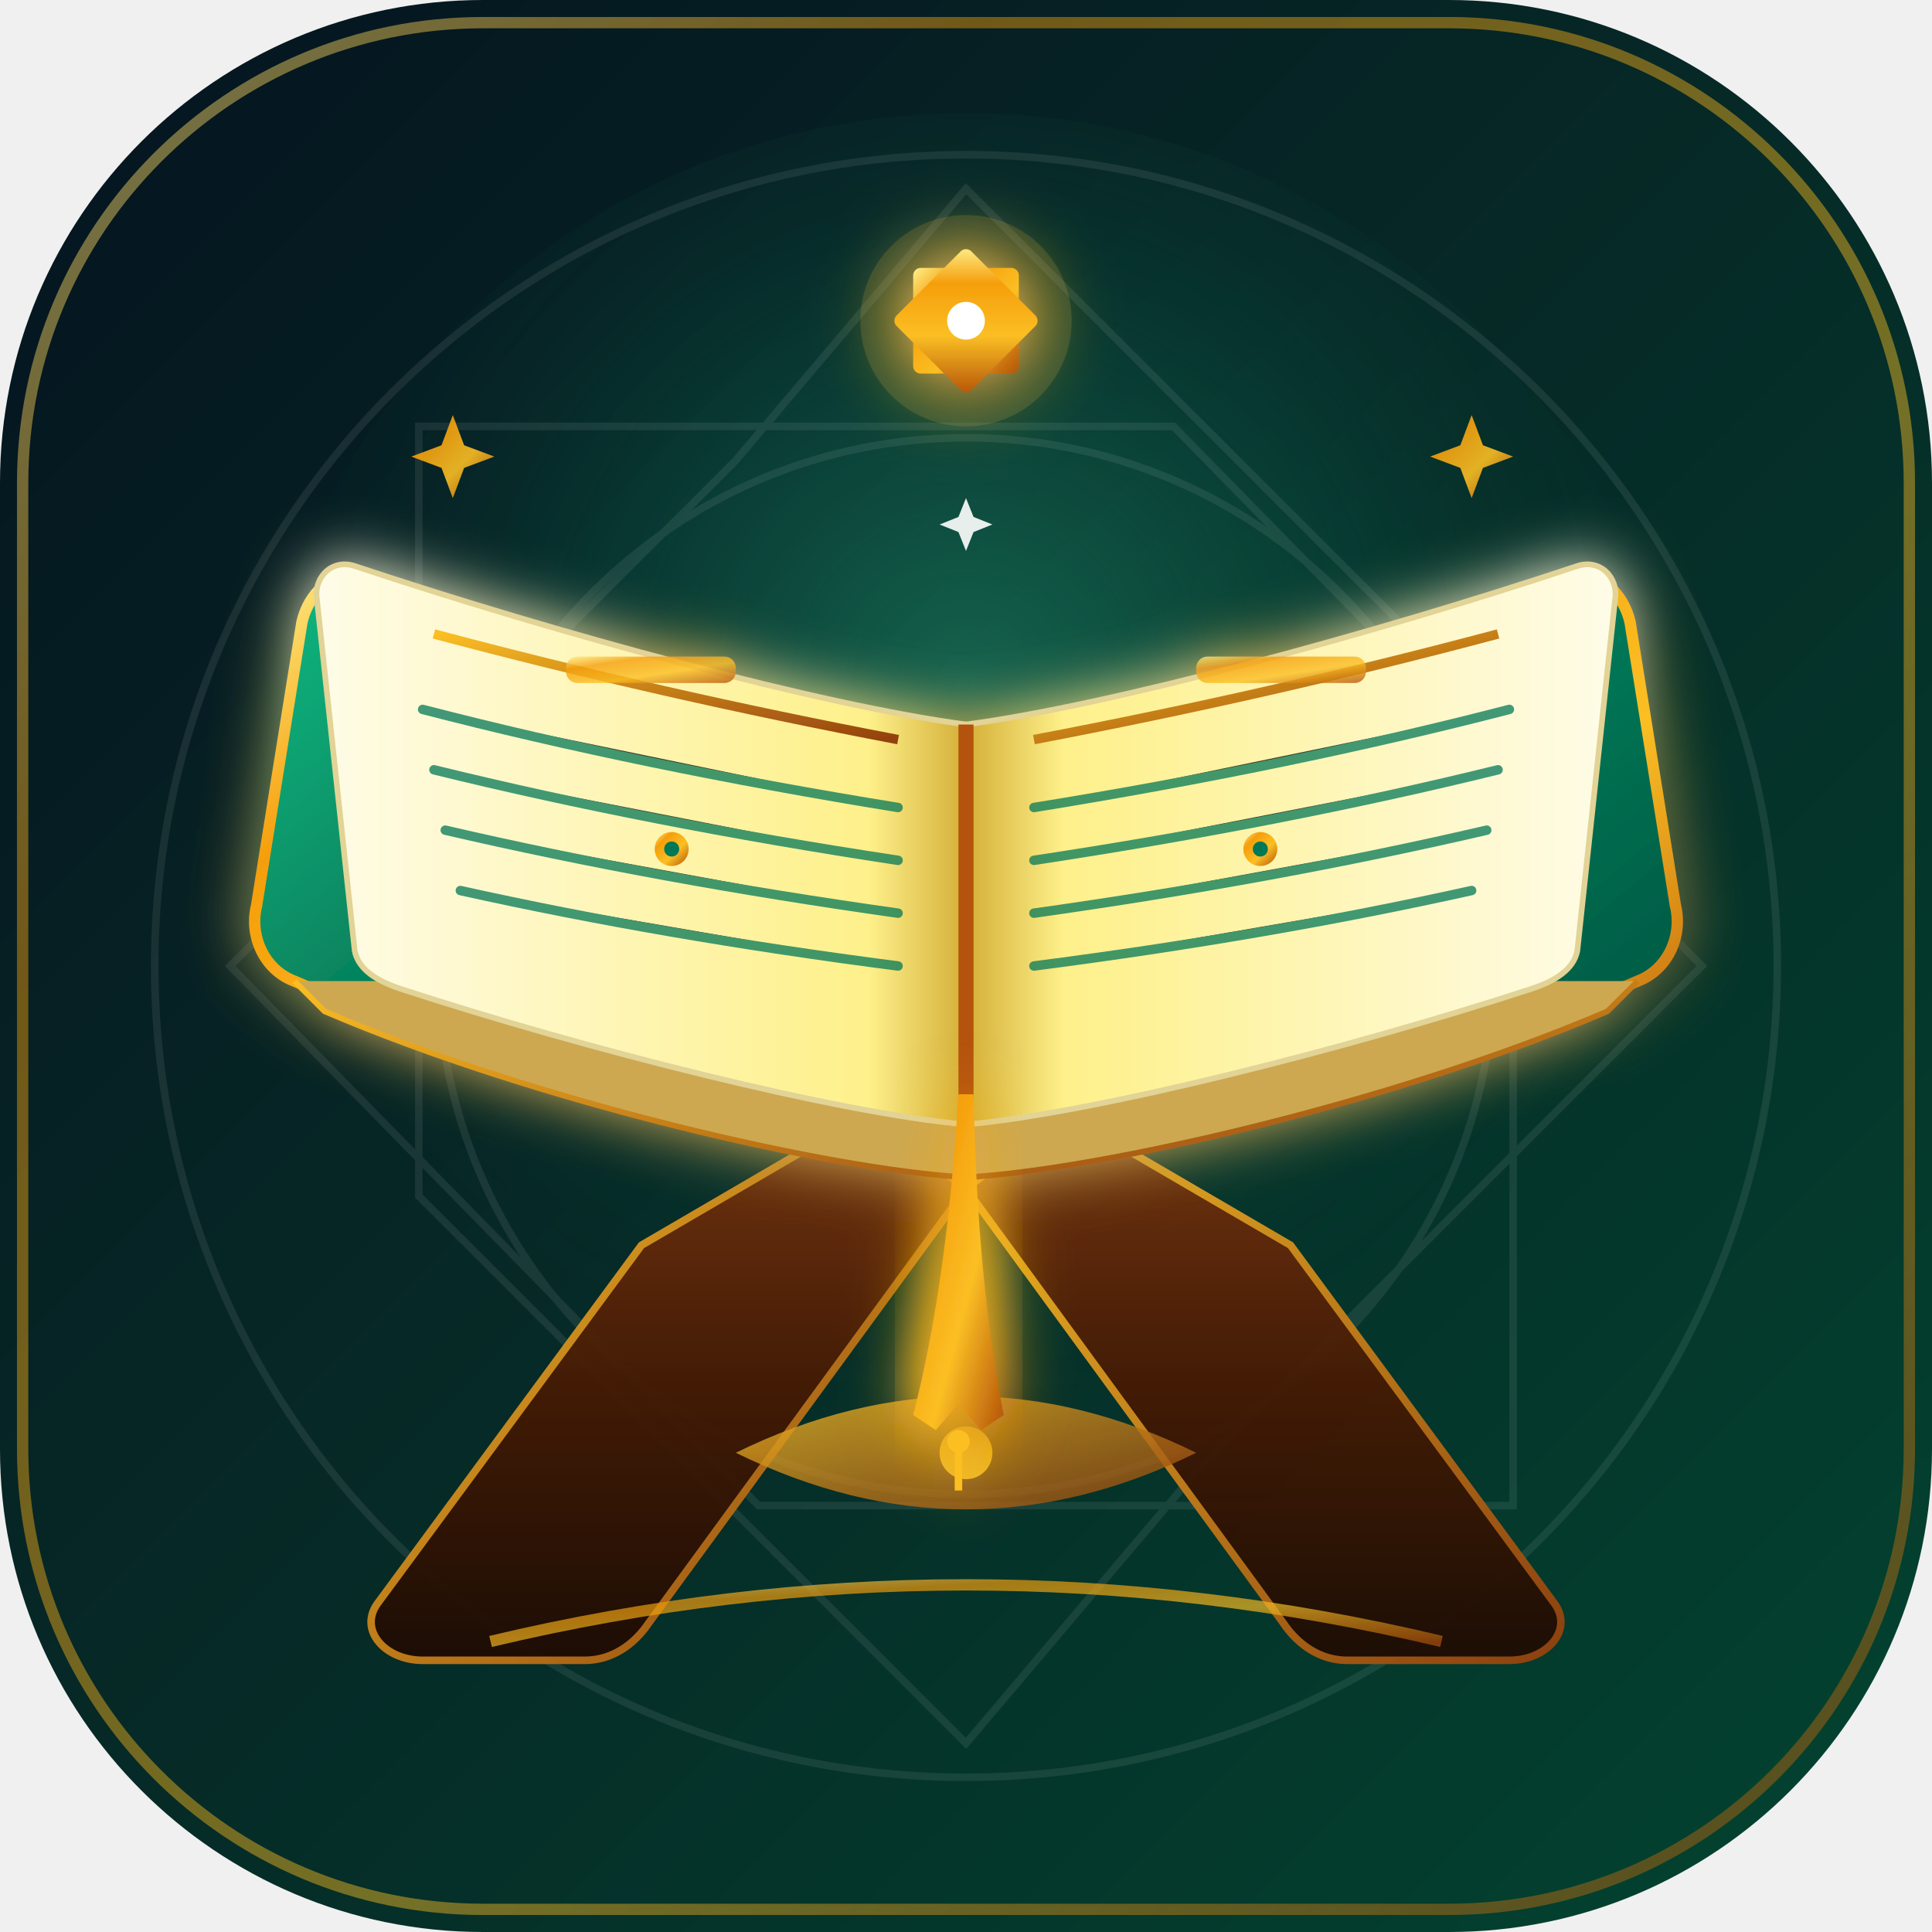
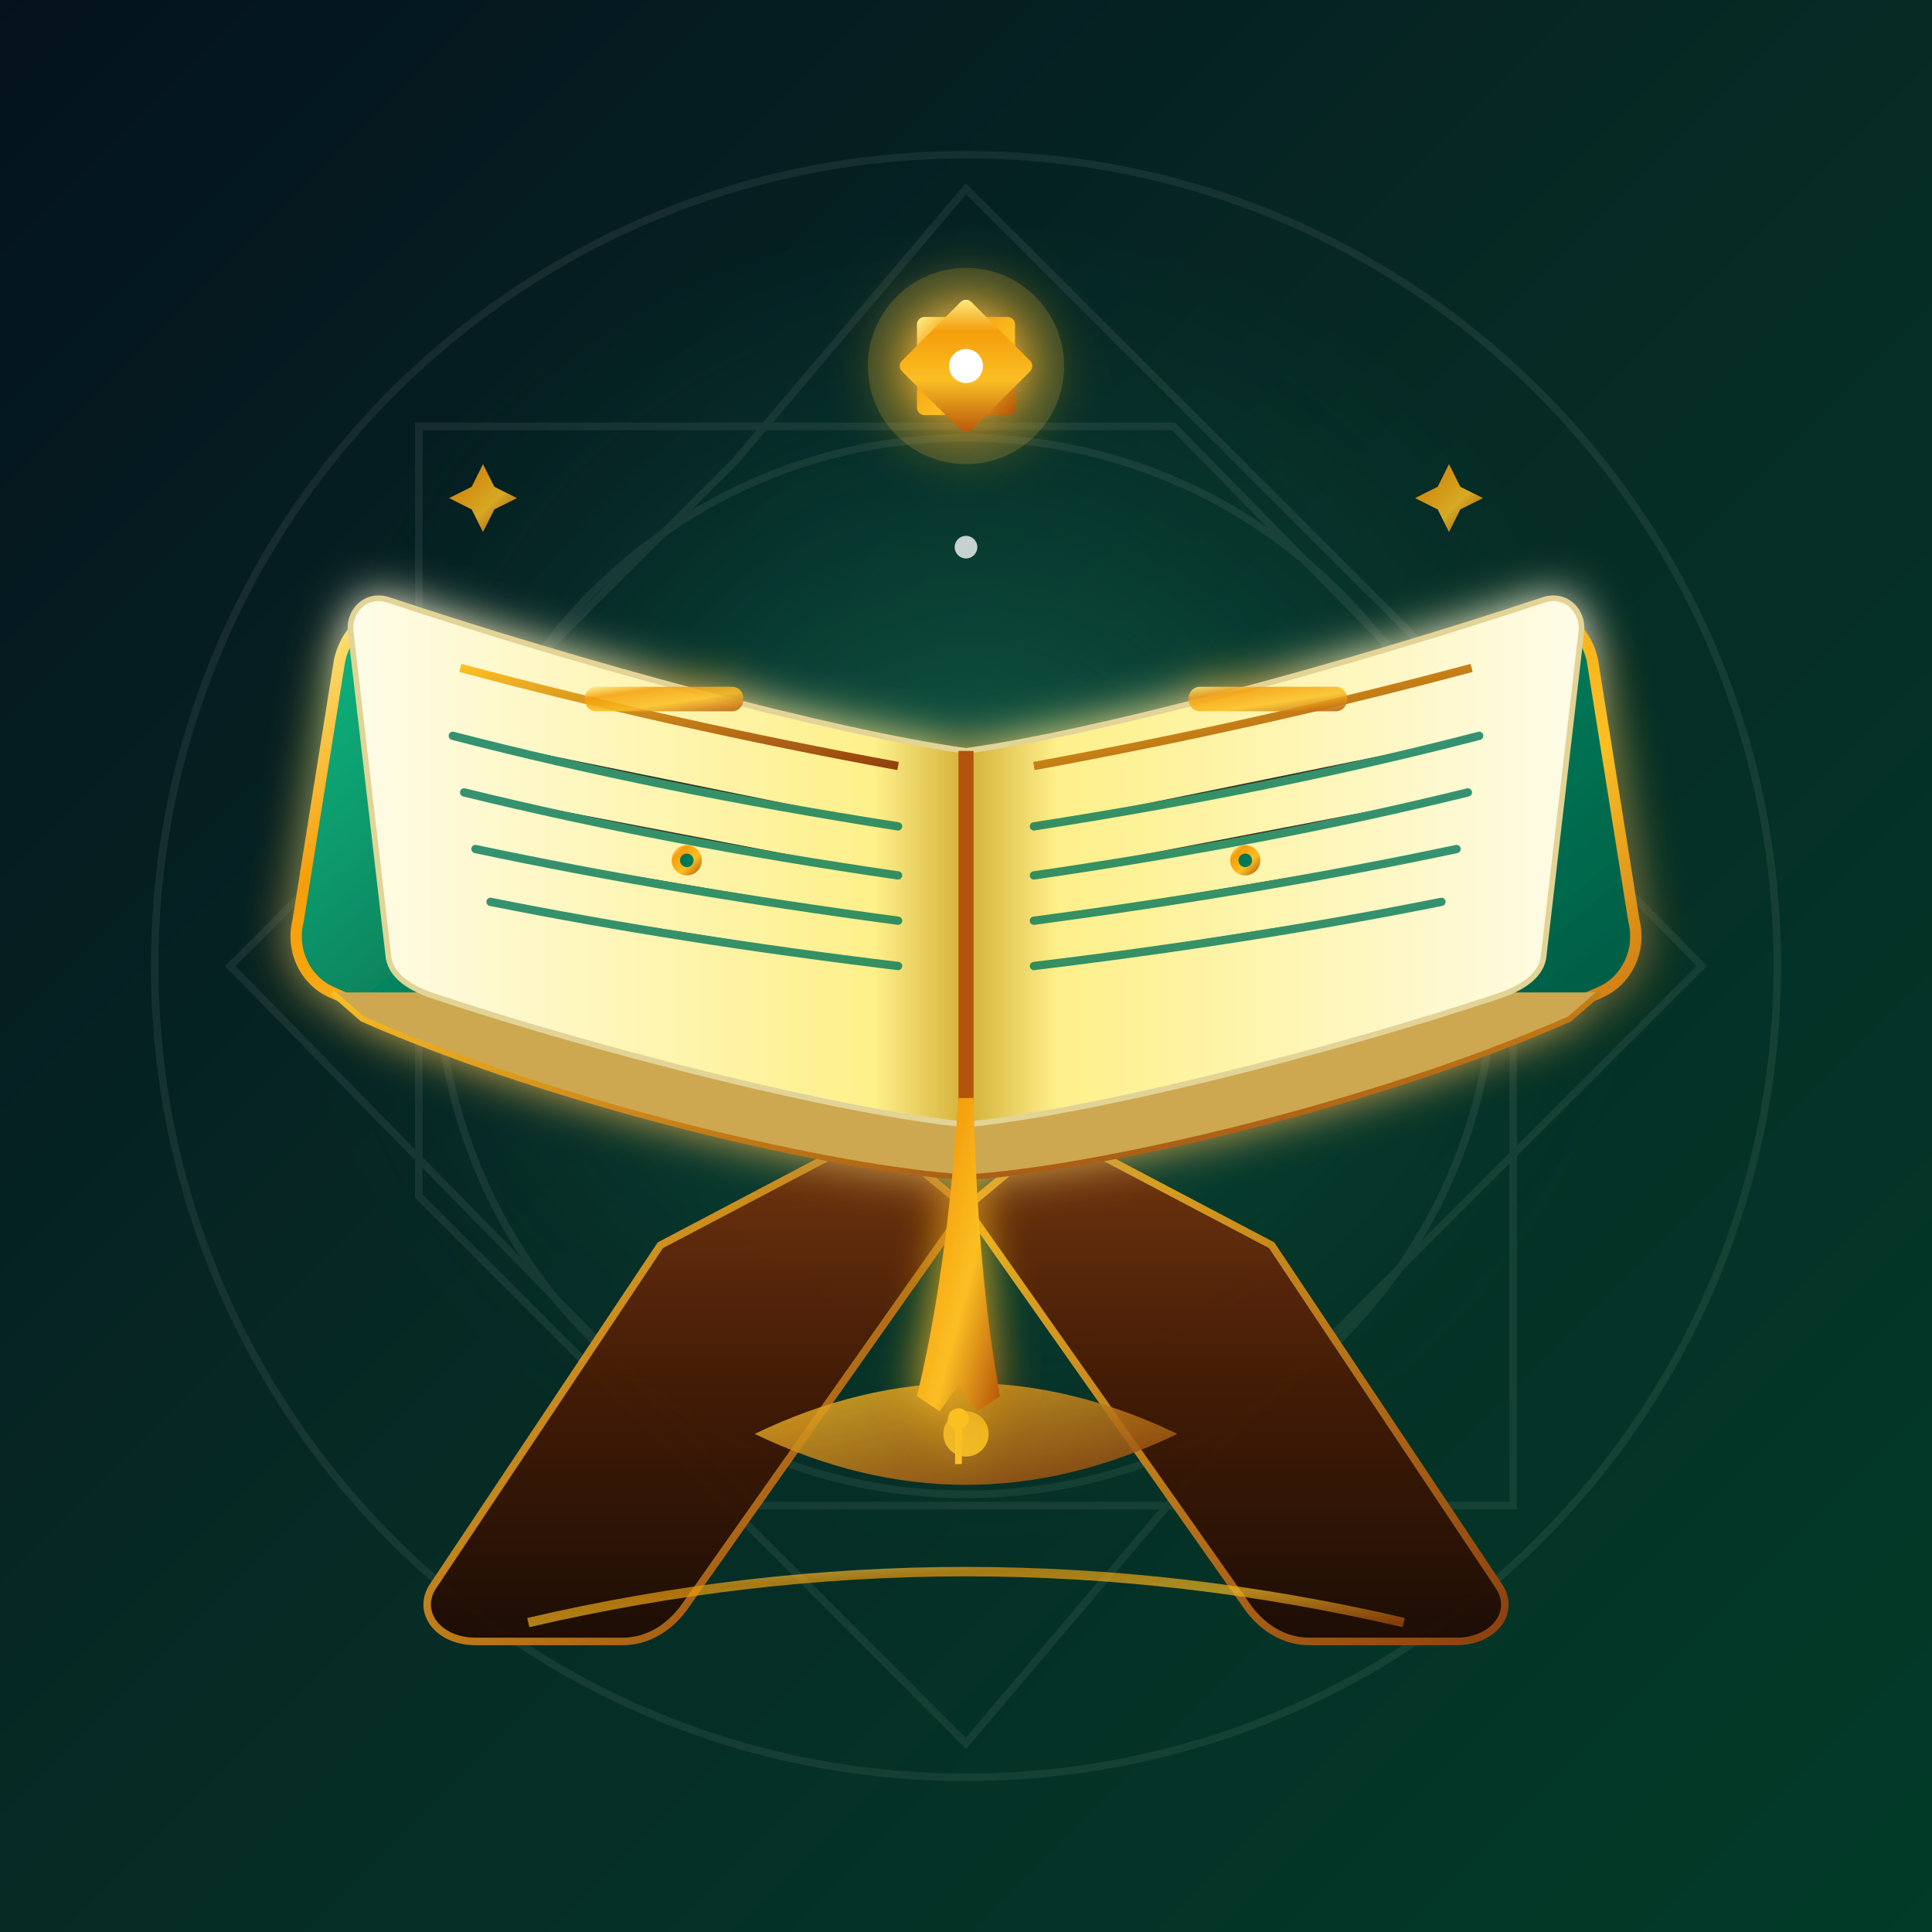
<svg xmlns="http://www.w3.org/2000/svg" viewBox="0 0 512 512" width="100%" height="100%">
  <defs>
    <linearGradient id="bgGrad" x1="0%" y1="0%" x2="100%" y2="100%">
-       <stop offset="0%" stop-color="#05131f" />
-       <stop offset="45%" stop-color="#062826" />
-       <stop offset="100%" stop-color="#024430" />
+       <stop offset="0%" stop-color="#04121d" />
+       <stop offset="50%" stop-color="#062b25" />
+       <stop offset="100%" stop-color="#023b28" />
    </linearGradient>
    <linearGradient id="goldGrad" x1="0%" y1="0%" x2="100%" y2="100%">
      <stop offset="0%" stop-color="#fef08a" />
      <stop offset="25%" stop-color="#f59e0b" />
      <stop offset="60%" stop-color="#fbbf24" />
      <stop offset="100%" stop-color="#b45309" />
    </linearGradient>
    <linearGradient id="deepGold" x1="0%" y1="0%" x2="100%" y2="100%">
      <stop offset="0%" stop-color="#fbbf24" />
      <stop offset="100%" stop-color="#92400e" />
    </linearGradient>
    <linearGradient id="rehalGrad" x1="0%" y1="0%" x2="0%" y2="100%">
      <stop offset="0%" stop-color="#78350f" />
      <stop offset="50%" stop-color="#451a03" />
      <stop offset="100%" stop-color="#1e0c03" />
    </linearGradient>
    <linearGradient id="pageLeft" x1="0%" y1="0%" x2="100%" y2="0%">
      <stop offset="0%" stop-color="#fefce8" />
      <stop offset="85%" stop-color="#fef08a" />
      <stop offset="100%" stop-color="#d4af37" />
    </linearGradient>
    <linearGradient id="pageRight" x1="0%" y1="0%" x2="100%" y2="0%">
      <stop offset="0%" stop-color="#d4af37" />
      <stop offset="15%" stop-color="#fef08a" />
      <stop offset="100%" stop-color="#fefce8" />
    </linearGradient>
    <linearGradient id="emeraldCover" x1="0%" y1="0%" x2="100%" y2="100%">
      <stop offset="0%" stop-color="#10b981" />
      <stop offset="50%" stop-color="#047857" />
      <stop offset="100%" stop-color="#064e3b" />
    </linearGradient>
-     <filter id="glow" x="-20%" y="-20%" width="140%" height="140%">
-       <feGaussianBlur stdDeviation="8" result="blur" />
+     <radialGradient id="haloGlow" cx="50%" cy="45%" r="50%">
+       <stop offset="0%" stop-color="#34d399" stop-opacity="0.3" />
+       <stop offset="60%" stop-color="#10b981" stop-opacity="0.08" />
+       <stop offset="100%" stop-color="#064e3b" stop-opacity="0" />
+     </radialGradient>
+     <filter id="softGlow" x="-20%" y="-20%" width="140%" height="140%">
+       <feGaussianBlur stdDeviation="6" result="blur" />
      <feComposite in="SourceGraphic" in2="blur" operator="over" />
    </filter>
-     <radialGradient id="haloGlow" cx="50%" cy="40%" r="50%">
-       <stop offset="0%" stop-color="#34d399" stop-opacity="0.35" />
-       <stop offset="60%" stop-color="#10b981" stop-opacity="0.1" />
-       <stop offset="100%" stop-color="#064e3b" stop-opacity="0" />
-     </radialGradient>
  </defs>
-   <rect width="512" height="512" rx="128" fill="url(#bgGrad)" />
-   <rect x="6" y="6" width="500" height="500" rx="122" fill="none" stroke="url(#goldGrad)" stroke-width="3" opacity="0.45" />
-   <circle cx="256" cy="220" r="190" fill="url(#haloGlow)" />
-   <g opacity="0.08" stroke="#ffffff" stroke-width="2" fill="none">
+   <rect width="512" height="512" fill="url(#bgGrad)" />
+   <circle cx="256" cy="245" r="185" fill="url(#haloGlow)" />
+   <g opacity="0.07" stroke="#ffffff" stroke-width="2" fill="none">
    <circle cx="256" cy="256" r="215" />
    <polygon points="256,50 401,195 401,399 201,399 61,256 195,122" />
    <polygon points="256,462 111,317 111,113 311,113 451,256 317,390" />
    <circle cx="256" cy="256" r="140" />
  </g>
-   <g transform="translate(256, 85)" filter="url(#glow)">
-     <circle cx="0" cy="0" r="28" fill="#fbbf24" opacity="0.15" />
-     <rect x="-14" y="-14" width="28" height="28" fill="url(#goldGrad)" rx="2" />
-     <rect x="-14" y="-14" width="28" height="28" fill="url(#goldGrad)" rx="2" transform="rotate(45)" />
-     <circle cx="0" cy="0" r="5" fill="#ffffff" />
-   </g>
-   <g id="rehal" opacity="0.95">
-     <path d="M 170 330 L 100 425 C 95 432 102 440 112 440 L 155 440 C 162 440 168 436 172 430 L 256 315 L 230 295 Z" fill="url(#rehalGrad)" stroke="url(#deepGold)" stroke-width="2" />
-     <path d="M 342 330 L 412 425 C 417 432 410 440 400 440 L 357 440 C 350 440 344 436 340 430 L 256 315 L 282 295 Z" fill="url(#rehalGrad)" stroke="url(#deepGold)" stroke-width="2" />
-     <path d="M 195 385 Q 256 355 317 385 Q 256 415 195 385 Z" fill="url(#deepGold)" opacity="0.8" />
-     <circle cx="256" cy="385" r="7" fill="#fbbf24" />
-     <path d="M 130 435 Q 256 405 382 435" stroke="url(#goldGrad)" stroke-width="3" fill="none" opacity="0.7" />
-   </g>
-   <g id="holy-quran" filter="url(#glow)">
-     <path d="M 256 308 C 215 306 135 285 78 260 C 70 257 66 248 68 240 L 80 165 C 82 156 90 150 98 153 C 150 172 220 190 256 195 Z" fill="url(#emeraldCover)" stroke="url(#goldGrad)" stroke-width="3" />
-     <path d="M 256 308 C 297 306 377 285 434 260 C 442 257 446 248 444 240 L 432 165 C 430 156 422 150 414 153 C 362 172 292 190 256 195 Z" fill="url(#emeraldCover)" stroke="url(#goldGrad)" stroke-width="3" />
-     <path d="M 78 260 L 86 268 C 142 292 220 310 256 312 C 292 310 370 292 426 268 L 434 260" fill="#cda851" stroke="url(#deepGold)" stroke-width="1.5" />
-     <path d="M 256 192 C 218 187 148 168 94 150 C 88 148 83 153 84 159 L 94 252 C 95 257 100 260 106 262 C 155 278 222 295 256 298 Z" fill="url(#pageLeft)" stroke="#e2d396" stroke-width="1.5" />
-     <path d="M 256 192 C 294 187 364 168 418 150 C 424 148 429 153 428 159 L 418 252 C 417 257 412 260 406 262 C 357 278 290 295 256 298 Z" fill="url(#pageRight)" stroke="#e2d396" stroke-width="1.5" />
-     <path d="M 254 192 L 254 298 Q 256 300 258 298 L 258 192 Z" fill="#b45309" />
-     <path d="M 115 168 Q 175 184 238 196" stroke="url(#deepGold)" stroke-width="2.5" fill="none" />
-     <rect x="150" y="174" width="45" height="7" rx="3" fill="url(#goldGrad)" opacity="0.8" />
-     <path d="M 112 188 Q 170 203 238 214" stroke="#047857" stroke-width="2.5" stroke-linecap="round" opacity="0.75" />
-     <path d="M 115 204 Q 172 218 238 228" stroke="#047857" stroke-width="2.5" stroke-linecap="round" opacity="0.75" />
-     <path d="M 118 220 Q 174 233 238 242" stroke="#047857" stroke-width="2.5" stroke-linecap="round" opacity="0.75" />
-     <path d="M 122 236 Q 176 248 238 256" stroke="#047857" stroke-width="2.5" stroke-linecap="round" opacity="0.75" />
-     <circle cx="178" cy="225" r="4.5" fill="url(#goldGrad)" />
-     <circle cx="178" cy="225" r="2" fill="#047857" />
-     <path d="M 397 168 Q 337 184 274 196" stroke="url(#deepGold)" stroke-width="2.5" fill="none" />
-     <rect x="317" y="174" width="45" height="7" rx="3" fill="url(#goldGrad)" opacity="0.8" />
-     <path d="M 400 188 Q 342 203 274 214" stroke="#047857" stroke-width="2.5" stroke-linecap="round" opacity="0.75" />
-     <path d="M 397 204 Q 340 218 274 228" stroke="#047857" stroke-width="2.5" stroke-linecap="round" opacity="0.75" />
-     <path d="M 394 220 Q 338 233 274 242" stroke="#047857" stroke-width="2.5" stroke-linecap="round" opacity="0.75" />
-     <path d="M 390 236 Q 336 248 274 256" stroke="#047857" stroke-width="2.5" stroke-linecap="round" opacity="0.75" />
-     <circle cx="334" cy="225" r="4.5" fill="url(#goldGrad)" />
-     <circle cx="334" cy="225" r="2" fill="#047857" />
-     <path d="M 254 290 Q 251 340 242 375 L 248 379 L 254 372 L 260 379 L 266 375 Q 259 340 258 290 Z" fill="url(#goldGrad)" filter="url(#glow)" />
-     <circle cx="254" cy="382" r="3" fill="#fbbf24" />
-     <line x1="254" y1="384" x2="254" y2="395" stroke="#fbbf24" stroke-width="2" />
-   </g>
-   <g fill="#ffffff" opacity="0.9">
-     <polygon points="120,110 123,118 131,121 123,124 120,132 117,124 109,121 117,118" fill="url(#goldGrad)" />
-     <polygon points="390,110 393,118 401,121 393,124 390,132 387,124 379,121 387,118" fill="url(#goldGrad)" />
-     <polygon points="256,132 258,137 263,139 258,141 256,146 254,141 249,139 254,137" fill="#ffffff" />
+   <g transform="translate(0, 5)">
+     <g transform="translate(256, 92)" filter="url(#softGlow)">
+       <circle cx="0" cy="0" r="26" fill="#fbbf24" opacity="0.18" />
+       <rect x="-13" y="-13" width="26" height="26" fill="url(#goldGrad)" rx="2" />
+       <rect x="-13" y="-13" width="26" height="26" fill="url(#goldGrad)" rx="2" transform="rotate(45)" />
+       <circle cx="0" cy="0" r="4.5" fill="#ffffff" />
+     </g>
+     <g id="rehal" opacity="0.95">
+       <path d="M 175 325 L 115 415 C 110 422 116 430 126 430 L 165 430 C 172 430 178 426 182 420 L 256 315 L 232 295 Z" fill="url(#rehalGrad)" stroke="url(#deepGold)" stroke-width="2" />
+       <path d="M 337 325 L 397 415 C 402 422 396 430 386 430 L 347 430 C 340 430 334 426 330 420 L 256 315 L 280 295 Z" fill="url(#rehalGrad)" stroke="url(#deepGold)" stroke-width="2" />
+       <path d="M 200 375 Q 256 348 312 375 Q 256 402 200 375 Z" fill="url(#deepGold)" opacity="0.85" />
+       <circle cx="256" cy="375" r="6" fill="#fbbf24" />
+       <path d="M 140 425 Q 256 398 372 425" stroke="url(#goldGrad)" stroke-width="2.5" fill="none" opacity="0.7" />
+     </g>
+     <g id="holy-quran" filter="url(#softGlow)">
+       <path d="M 256 304 C 218 302 142 282 88 258 C 81 255 77 247 79 239 L 90 170 C 92 161 100 155 107 158 C 156 176 222 192 256 197 Z" fill="url(#emeraldCover)" stroke="url(#goldGrad)" stroke-width="3" />
+       <path d="M 256 304 C 294 302 370 282 424 258 C 431 255 435 247 433 239 L 422 170 C 420 161 412 155 405 158 C 356 176 290 192 256 197 Z" fill="url(#emeraldCover)" stroke="url(#goldGrad)" stroke-width="3" />
+       <path d="M 88 258 L 96 265 C 148 288 222 305 256 307 C 290 305 364 288 416 265 L 424 258" fill="#cda851" stroke="url(#deepGold)" stroke-width="1.5" />
+       <path d="M 256 194 C 220 189 154 171 103 154 C 97 152 92 157 93 163 L 103 249 C 104 254 109 257 115 259 C 160 274 224 290 256 293 Z" fill="url(#pageLeft)" stroke="#e2d396" stroke-width="1.5" />
+       <path d="M 256 194 C 292 189 358 171 409 154 C 415 152 420 157 419 163 L 409 249 C 408 254 403 257 397 259 C 352 274 288 290 256 293 Z" fill="url(#pageRight)" stroke="#e2d396" stroke-width="1.5" />
+       <path d="M 254 194 L 254 293 Q 256 295 258 293 L 258 194 Z" fill="#b45309" />
+       <path d="M 122 172 Q 178 187 238 198" stroke="url(#deepGold)" stroke-width="2.2" fill="none" />
+       <rect x="155" y="177" width="42" height="6.5" rx="3" fill="url(#goldGrad)" opacity="0.85" />
+       <path d="M 120 190 Q 174 204 238 214" stroke="#047857" stroke-width="2.2" stroke-linecap="round" opacity="0.8" />
+       <path d="M 123 205 Q 176 218 238 227" stroke="#047857" stroke-width="2.2" stroke-linecap="round" opacity="0.8" />
+       <path d="M 126 220 Q 178 231 238 239" stroke="#047857" stroke-width="2.2" stroke-linecap="round" opacity="0.8" />
+       <path d="M 130 234 Q 180 244 238 251" stroke="#047857" stroke-width="2.2" stroke-linecap="round" opacity="0.8" />
+       <circle cx="182" cy="223" r="4" fill="url(#goldGrad)" />
+       <circle cx="182" cy="223" r="1.8" fill="#047857" />
+       <path d="M 390 172 Q 334 187 274 198" stroke="url(#deepGold)" stroke-width="2.2" fill="none" />
+       <rect x="315" y="177" width="42" height="6.5" rx="3" fill="url(#goldGrad)" opacity="0.85" />
+       <path d="M 392 190 Q 338 204 274 214" stroke="#047857" stroke-width="2.2" stroke-linecap="round" opacity="0.8" />
+       <path d="M 389 205 Q 336 218 274 227" stroke="#047857" stroke-width="2.2" stroke-linecap="round" opacity="0.8" />
+       <path d="M 386 220 Q 334 231 274 239" stroke="#047857" stroke-width="2.2" stroke-linecap="round" opacity="0.8" />
+       <path d="M 382 234 Q 332 244 274 251" stroke="#047857" stroke-width="2.2" stroke-linecap="round" opacity="0.8" />
+       <circle cx="330" cy="223" r="4" fill="url(#goldGrad)" />
+       <circle cx="330" cy="223" r="1.8" fill="#047857" />
+       <path d="M 254 286 Q 251 332 243 365 L 249 369 L 254 362 L 259 369 L 265 365 Q 259 332 258 286 Z" fill="url(#goldGrad)" />
+       <circle cx="254" cy="371" r="2.8" fill="#fbbf24" />
+       <line x1="254" y1="373" x2="254" y2="383" stroke="#fbbf24" stroke-width="1.8" />
+     </g>
+     <g fill="url(#goldGrad)" opacity="0.85">
+       <polygon points="128,118 131,124 137,127 131,130 128,136 125,130 119,127 125,124" />
+       <polygon points="384,118 387,124 393,127 387,130 384,136 381,130 375,127 381,124" />
+       <circle cx="256" cy="140" r="3" fill="#ffffff" opacity="0.9" />
+     </g>
  </g>
</svg>
